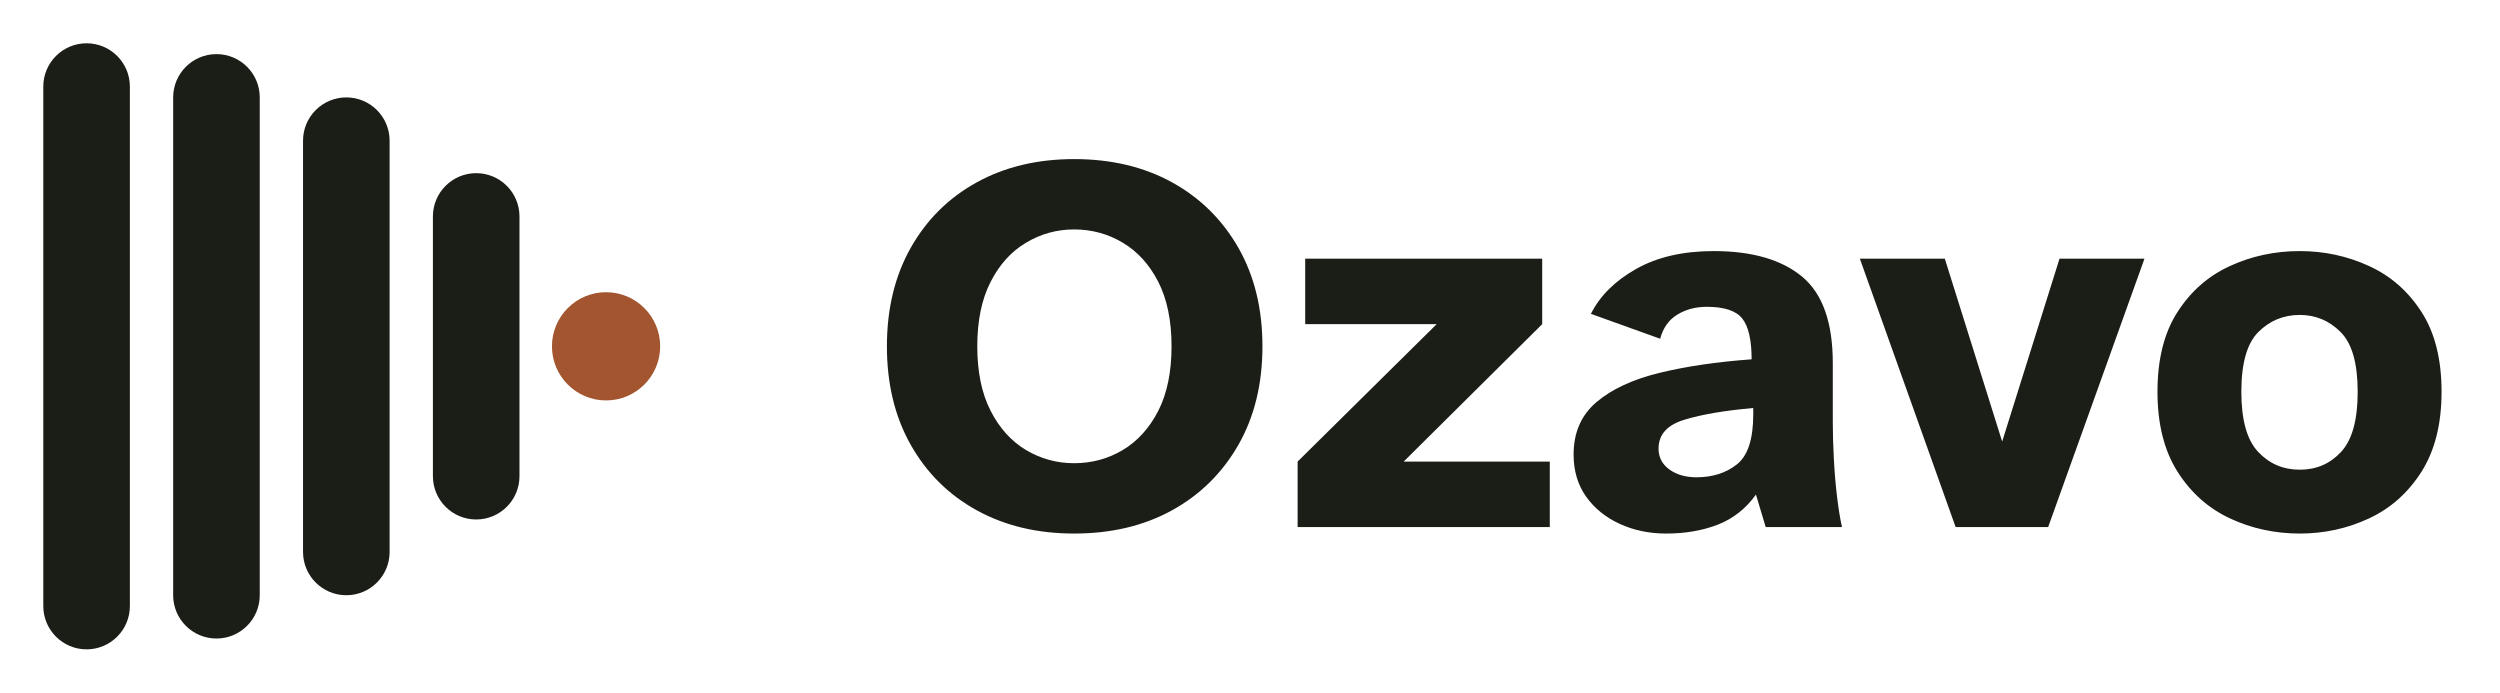
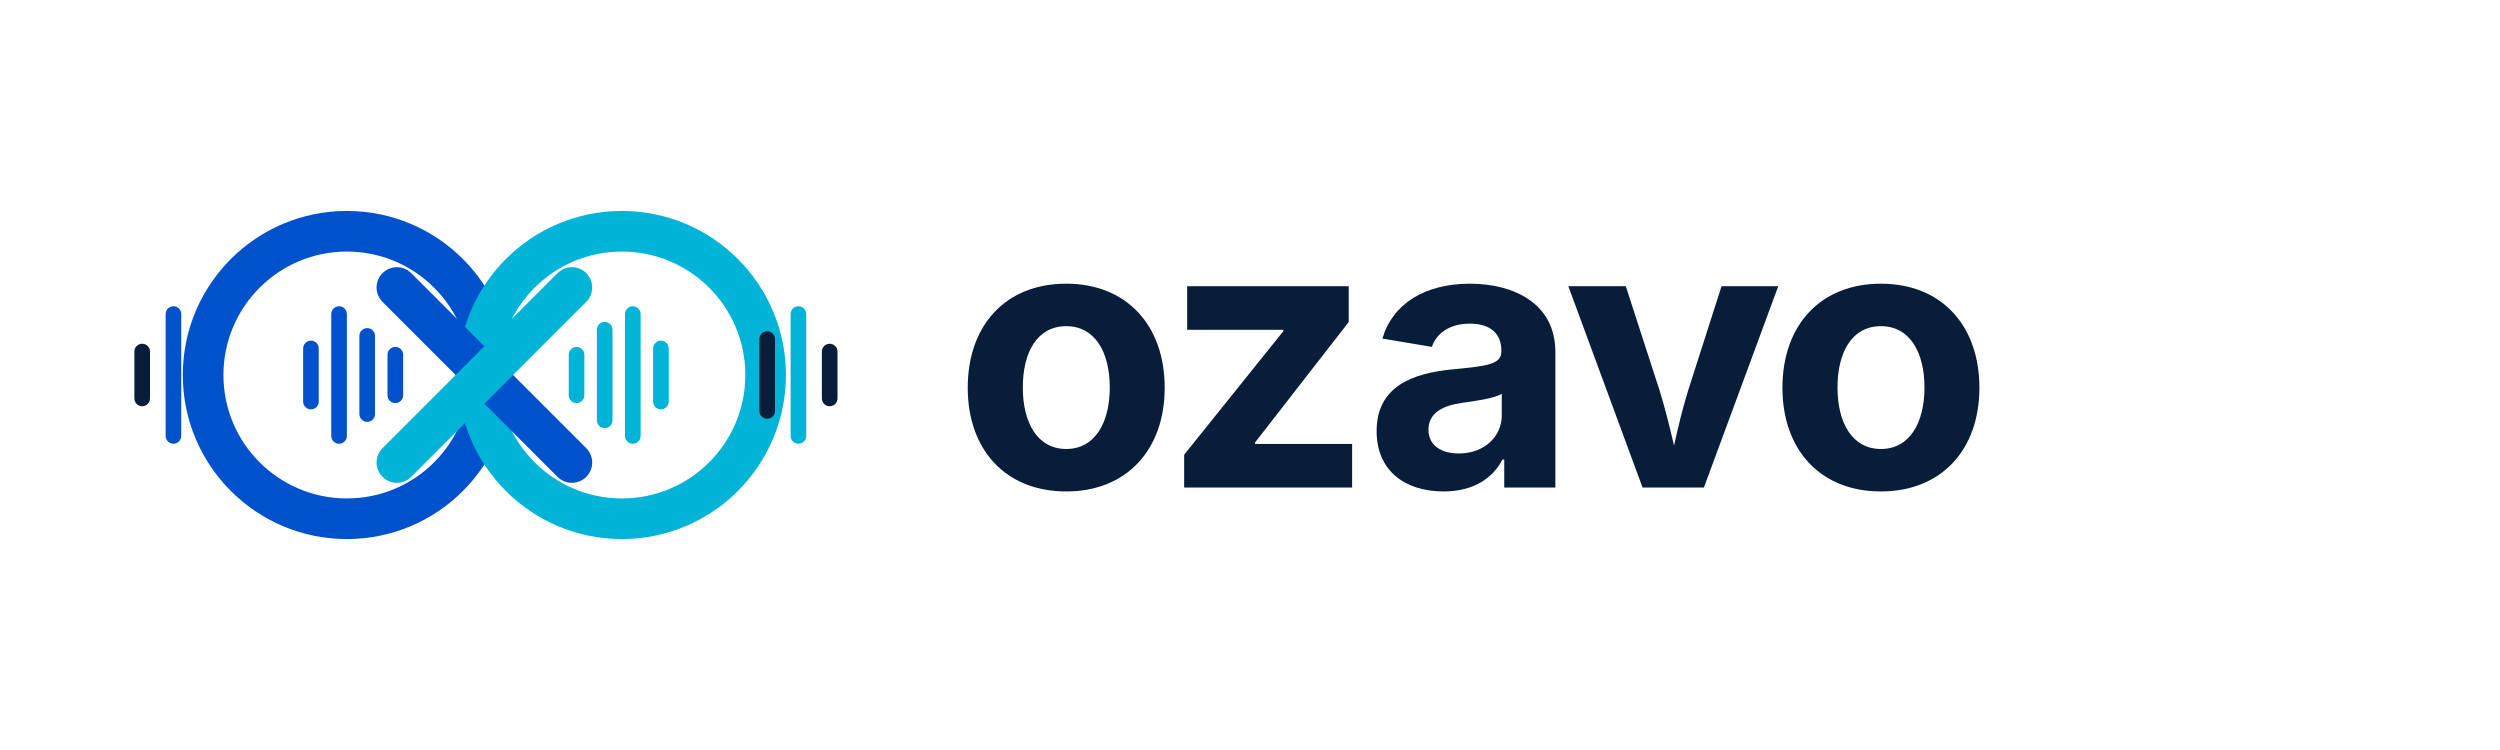
- <svg xmlns="http://www.w3.org/2000/svg" viewBox="0 0 231 64" width="231" height="64" role="img" aria-label="Ozavo">
-   <rect x="4" y="4" width="8" height="56" rx="4" fill="#1b1e17" />
-   <rect x="16" y="5" width="8" height="54" rx="4" fill="#1b1e17" />
-   <rect x="28" y="9" width="8" height="46" rx="4" fill="#1b1e17" />
-   <rect x="40" y="16" width="8" height="32" rx="4" fill="#1b1e17" />
-   <circle cx="56" cy="32" r="5" fill="#a2552f" />
-   <path d="M99.25 49.3Q94.15 49.3 90.25 47.15Q86.35 45 84.15 41.1Q81.95 37.2 81.95 32Q81.95 26.8 84.15 22.9Q86.35 19 90.25 16.85Q94.15 14.7 99.25 14.7Q104.4 14.7 108.3 16.85Q112.2 19 114.43 22.9Q116.65 26.8 116.65 32Q116.65 37.2 114.43 41.1Q112.2 45 108.3 47.15Q104.4 49.3 99.25 49.3ZM99.25 42.8Q101.7 42.8 103.75 41.58Q105.8 40.35 107.03 37.95Q108.25 35.55 108.25 32Q108.25 28.45 107.03 26.05Q105.8 23.65 103.75 22.43Q101.7 21.2 99.25 21.2Q96.85 21.2 94.8 22.43Q92.75 23.65 91.53 26.05Q90.3 28.45 90.3 32Q90.3 35.55 91.53 37.95Q92.75 40.35 94.8 41.58Q96.85 42.8 99.25 42.8ZM119.9 48.7V42.65L132.75 29.95H120.6V23.9H142.5V29.95L129.7 42.65H143.2V48.7ZM153.95 49.3Q151.6 49.3 149.65 48.4Q147.7 47.5 146.55 45.88Q145.4 44.25 145.4 42Q145.4 38.95 147.52 37.15Q149.65 35.35 153.35 34.45Q157.05 33.55 161.85 33.2Q161.85 30.55 161 29.45Q160.15 28.35 157.7 28.35Q156.15 28.35 154.97 29.08Q153.8 29.8 153.4 31.3L147 29Q148.25 26.5 151.18 24.85Q154.1 23.2 158.35 23.2Q163.65 23.2 166.5 25.55Q169.35 27.9 169.35 33.55V39Q169.35 40.6 169.45 42.45Q169.55 44.3 169.75 45.95Q169.95 47.6 170.2 48.7H163.15L162.25 45.7Q160.85 47.65 158.72 48.48Q156.6 49.3 153.95 49.3ZM156.75 44.1Q159 44.1 160.5 42.9Q162 41.7 162 38.3V37.7Q158.05 38.05 155.65 38.78Q153.25 39.5 153.25 41.45Q153.25 42.65 154.25 43.38Q155.25 44.1 156.75 44.1ZM180.7 48.7 171.85 23.9H179.7L185 40.8L190.3 23.9H198.15L189.25 48.7ZM212.5 49.3Q209.05 49.3 206.05 47.9Q203.05 46.5 201.2 43.58Q199.35 40.65 199.35 36.2Q199.35 31.7 201.2 28.83Q203.05 25.95 206.05 24.58Q209.05 23.2 212.5 23.2Q215.9 23.2 218.9 24.58Q221.9 25.95 223.75 28.83Q225.6 31.7 225.6 36.2Q225.6 40.65 223.75 43.58Q221.9 46.5 218.9 47.9Q215.9 49.3 212.5 49.3ZM212.5 43.4Q214.8 43.4 216.32 41.75Q217.85 40.1 217.85 36.2Q217.85 32.25 216.27 30.68Q214.7 29.1 212.5 29.1Q210.25 29.1 208.67 30.68Q207.1 32.25 207.1 36.2Q207.1 40.1 208.65 41.75Q210.2 43.4 212.5 43.4Z" fill="#1b1e17" />
+ <svg xmlns="http://www.w3.org/2000/svg" viewBox="0 0 800 240" width="800" height="240">
+   <g transform="translate(155, 120)">
+     <rect x="-112" y="-10" width="5" height="20" rx="2.5" fill="#071D3A" />
+     <rect x="-102" y="-22" width="5" height="44" rx="2.5" fill="#0052CC" />
+     <rect x="-92" y="-14" width="5" height="28" rx="2.5" fill="#071D3A" />
+     <circle cx="-44" cy="0" r="46" fill="none" stroke="#0052CC" stroke-width="13" />
+     <circle cx="44" cy="0" r="46" fill="none" stroke="#00B4D8" stroke-width="13" />
+     <line x1="-28" y1="-28" x2="28" y2="28" stroke="#0052CC" stroke-width="13" stroke-linecap="round" />
+     <line x1="-28" y1="28" x2="28" y2="-28" stroke="#00B4D8" stroke-width="13" stroke-linecap="round" />
+     <rect x="-58" y="-11" width="5" height="22" rx="2.5" fill="#0052CC" />
+     <rect x="-49" y="-22" width="5" height="44" rx="2.5" fill="#0052CC" />
+     <rect x="-40" y="-15" width="5" height="30" rx="2.5" fill="#0052CC" />
+     <rect x="-31" y="-9" width="5" height="18" rx="2.5" fill="#0052CC" />
+     <rect x="27" y="-9" width="5" height="18" rx="2.5" fill="#00B4D8" />
+     <rect x="36" y="-17" width="5" height="34" rx="2.5" fill="#00B4D8" />
+     <rect x="45" y="-22" width="5" height="44" rx="2.5" fill="#00B4D8" />
+     <rect x="54" y="-11" width="5" height="22" rx="2.5" fill="#00B4D8" />
+     <rect x="88" y="-14" width="5" height="28" rx="2.5" fill="#071D3A" />
+     <rect x="98" y="-22" width="5" height="44" rx="2.5" fill="#00B4D8" />
+     <rect x="108" y="-10" width="5" height="20" rx="2.5" fill="#071D3A" />
+   </g>
+   <text x="305" y="156" font-family="Inter, Montserrat, DejaVu Sans, Arial, sans-serif" font-weight="700" font-size="118" letter-spacing="-3" fill="#071D3A">ozavo</text>
</svg>
